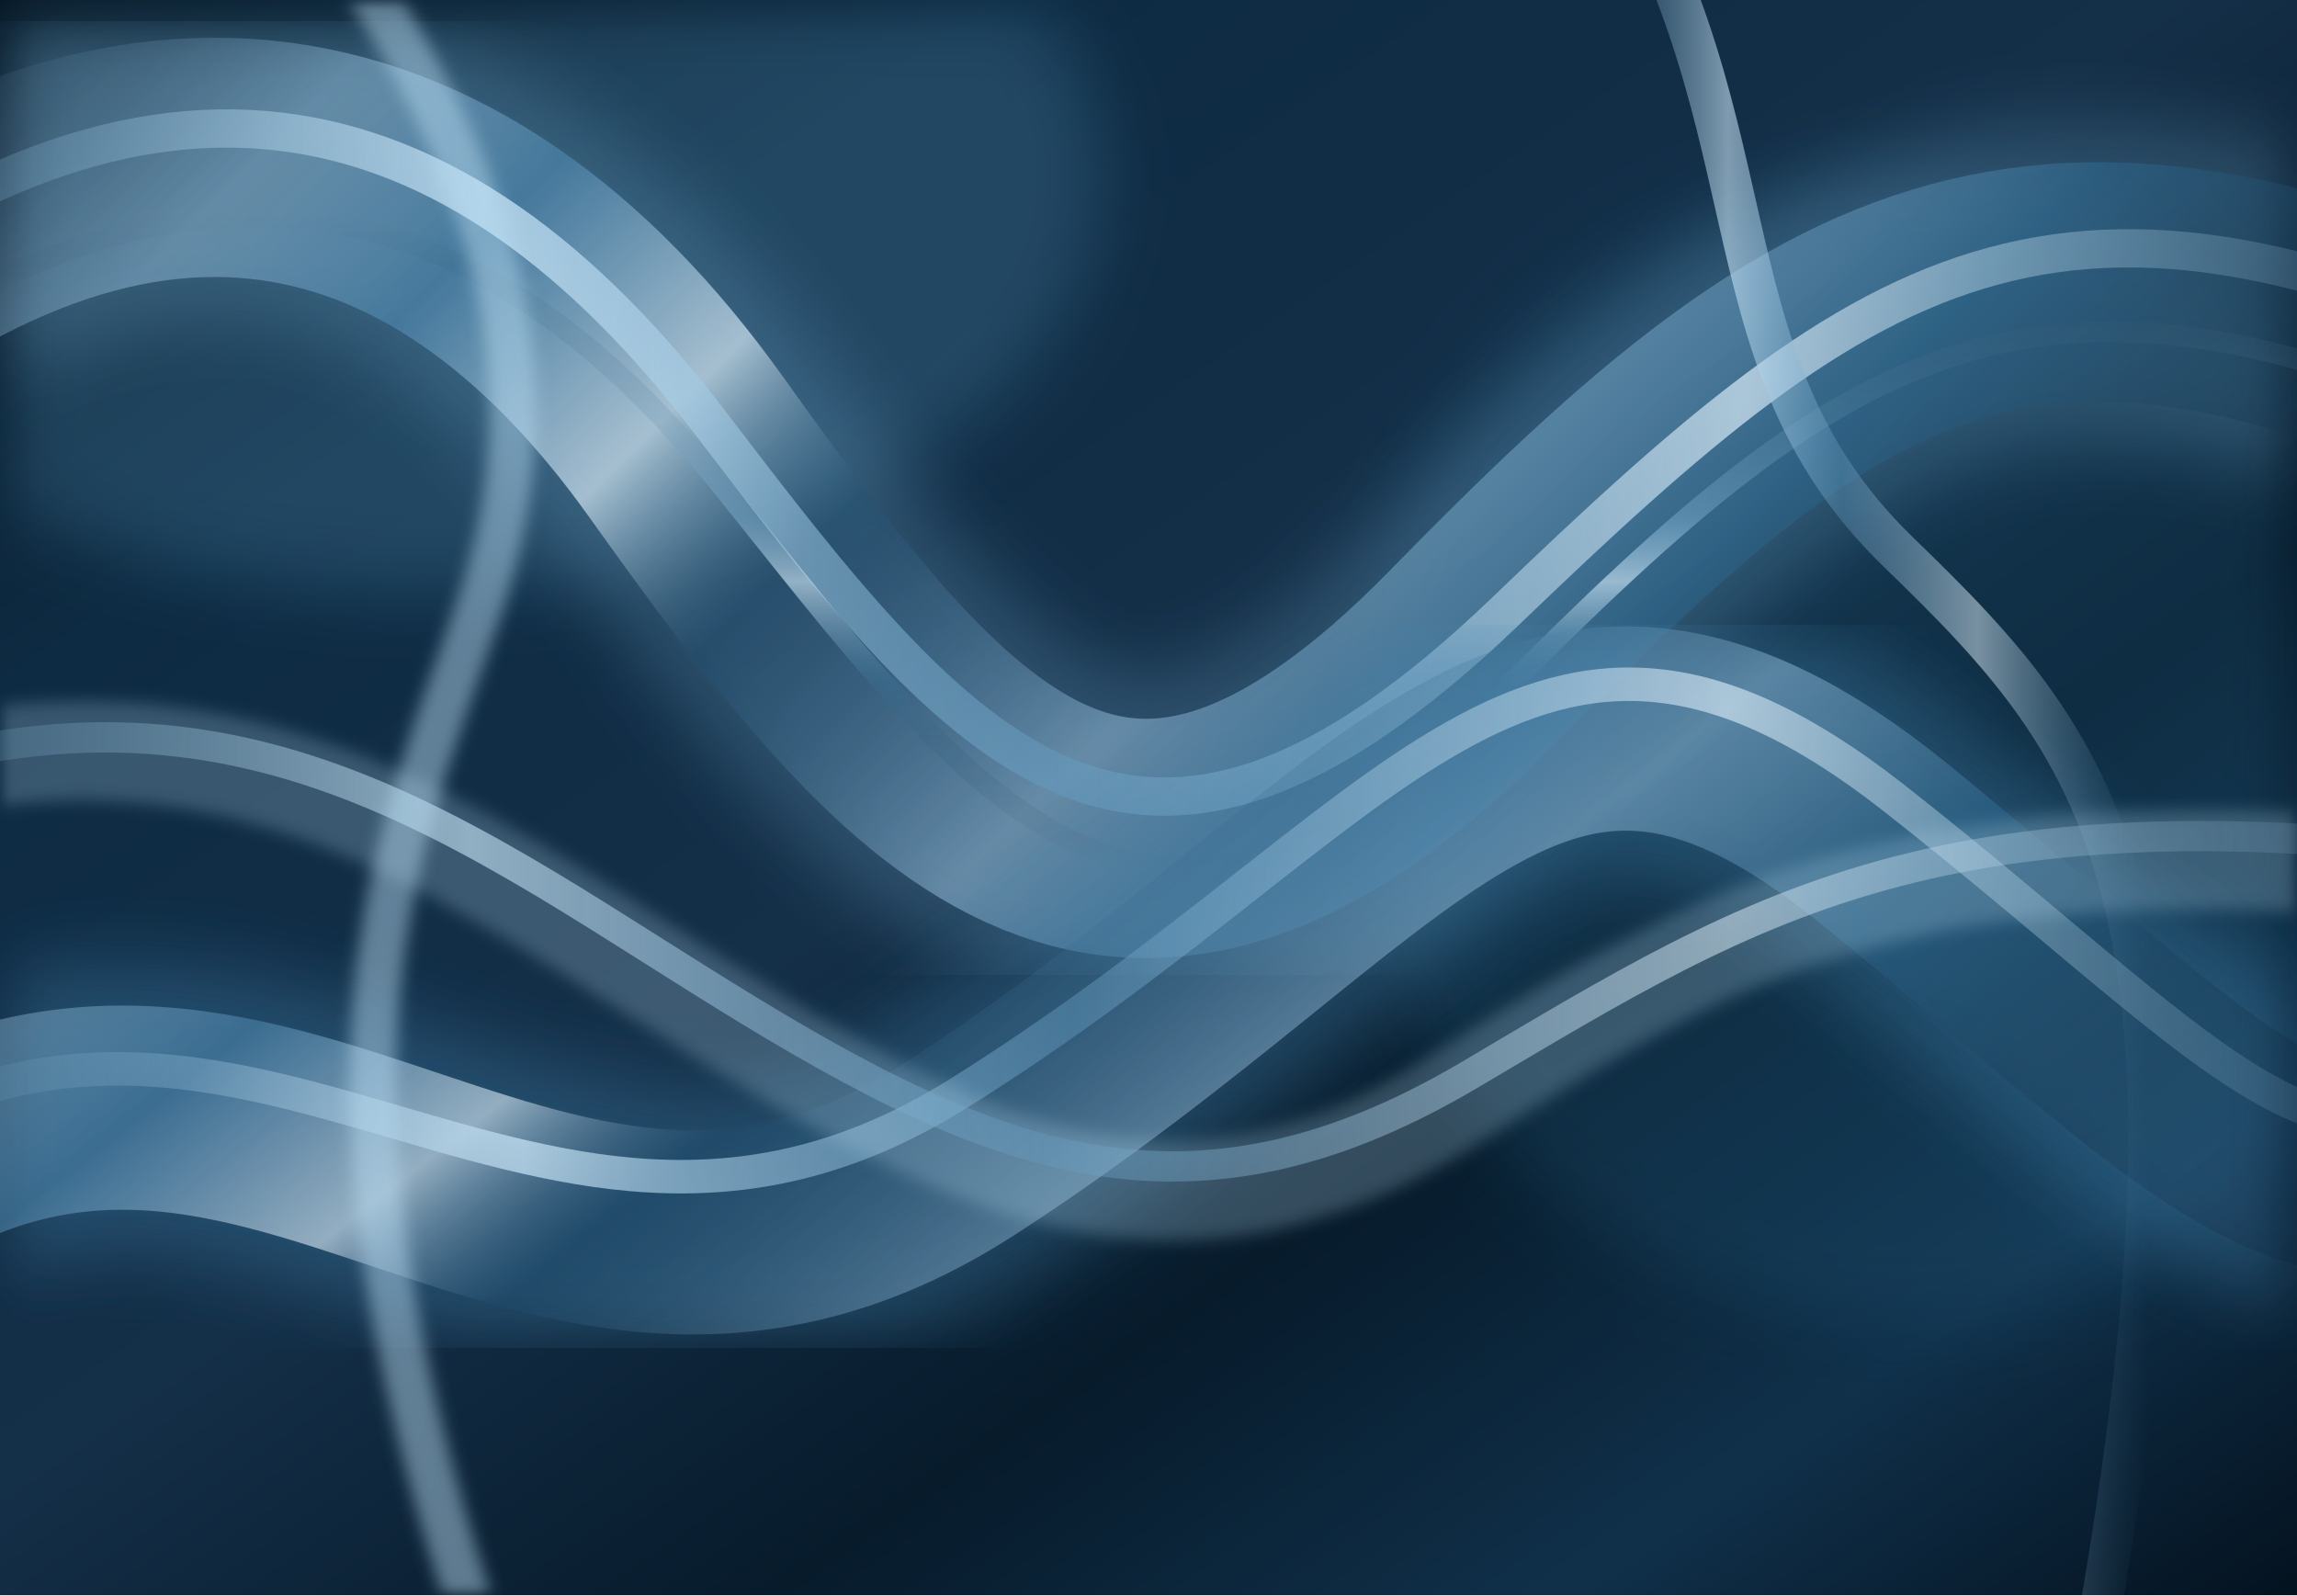
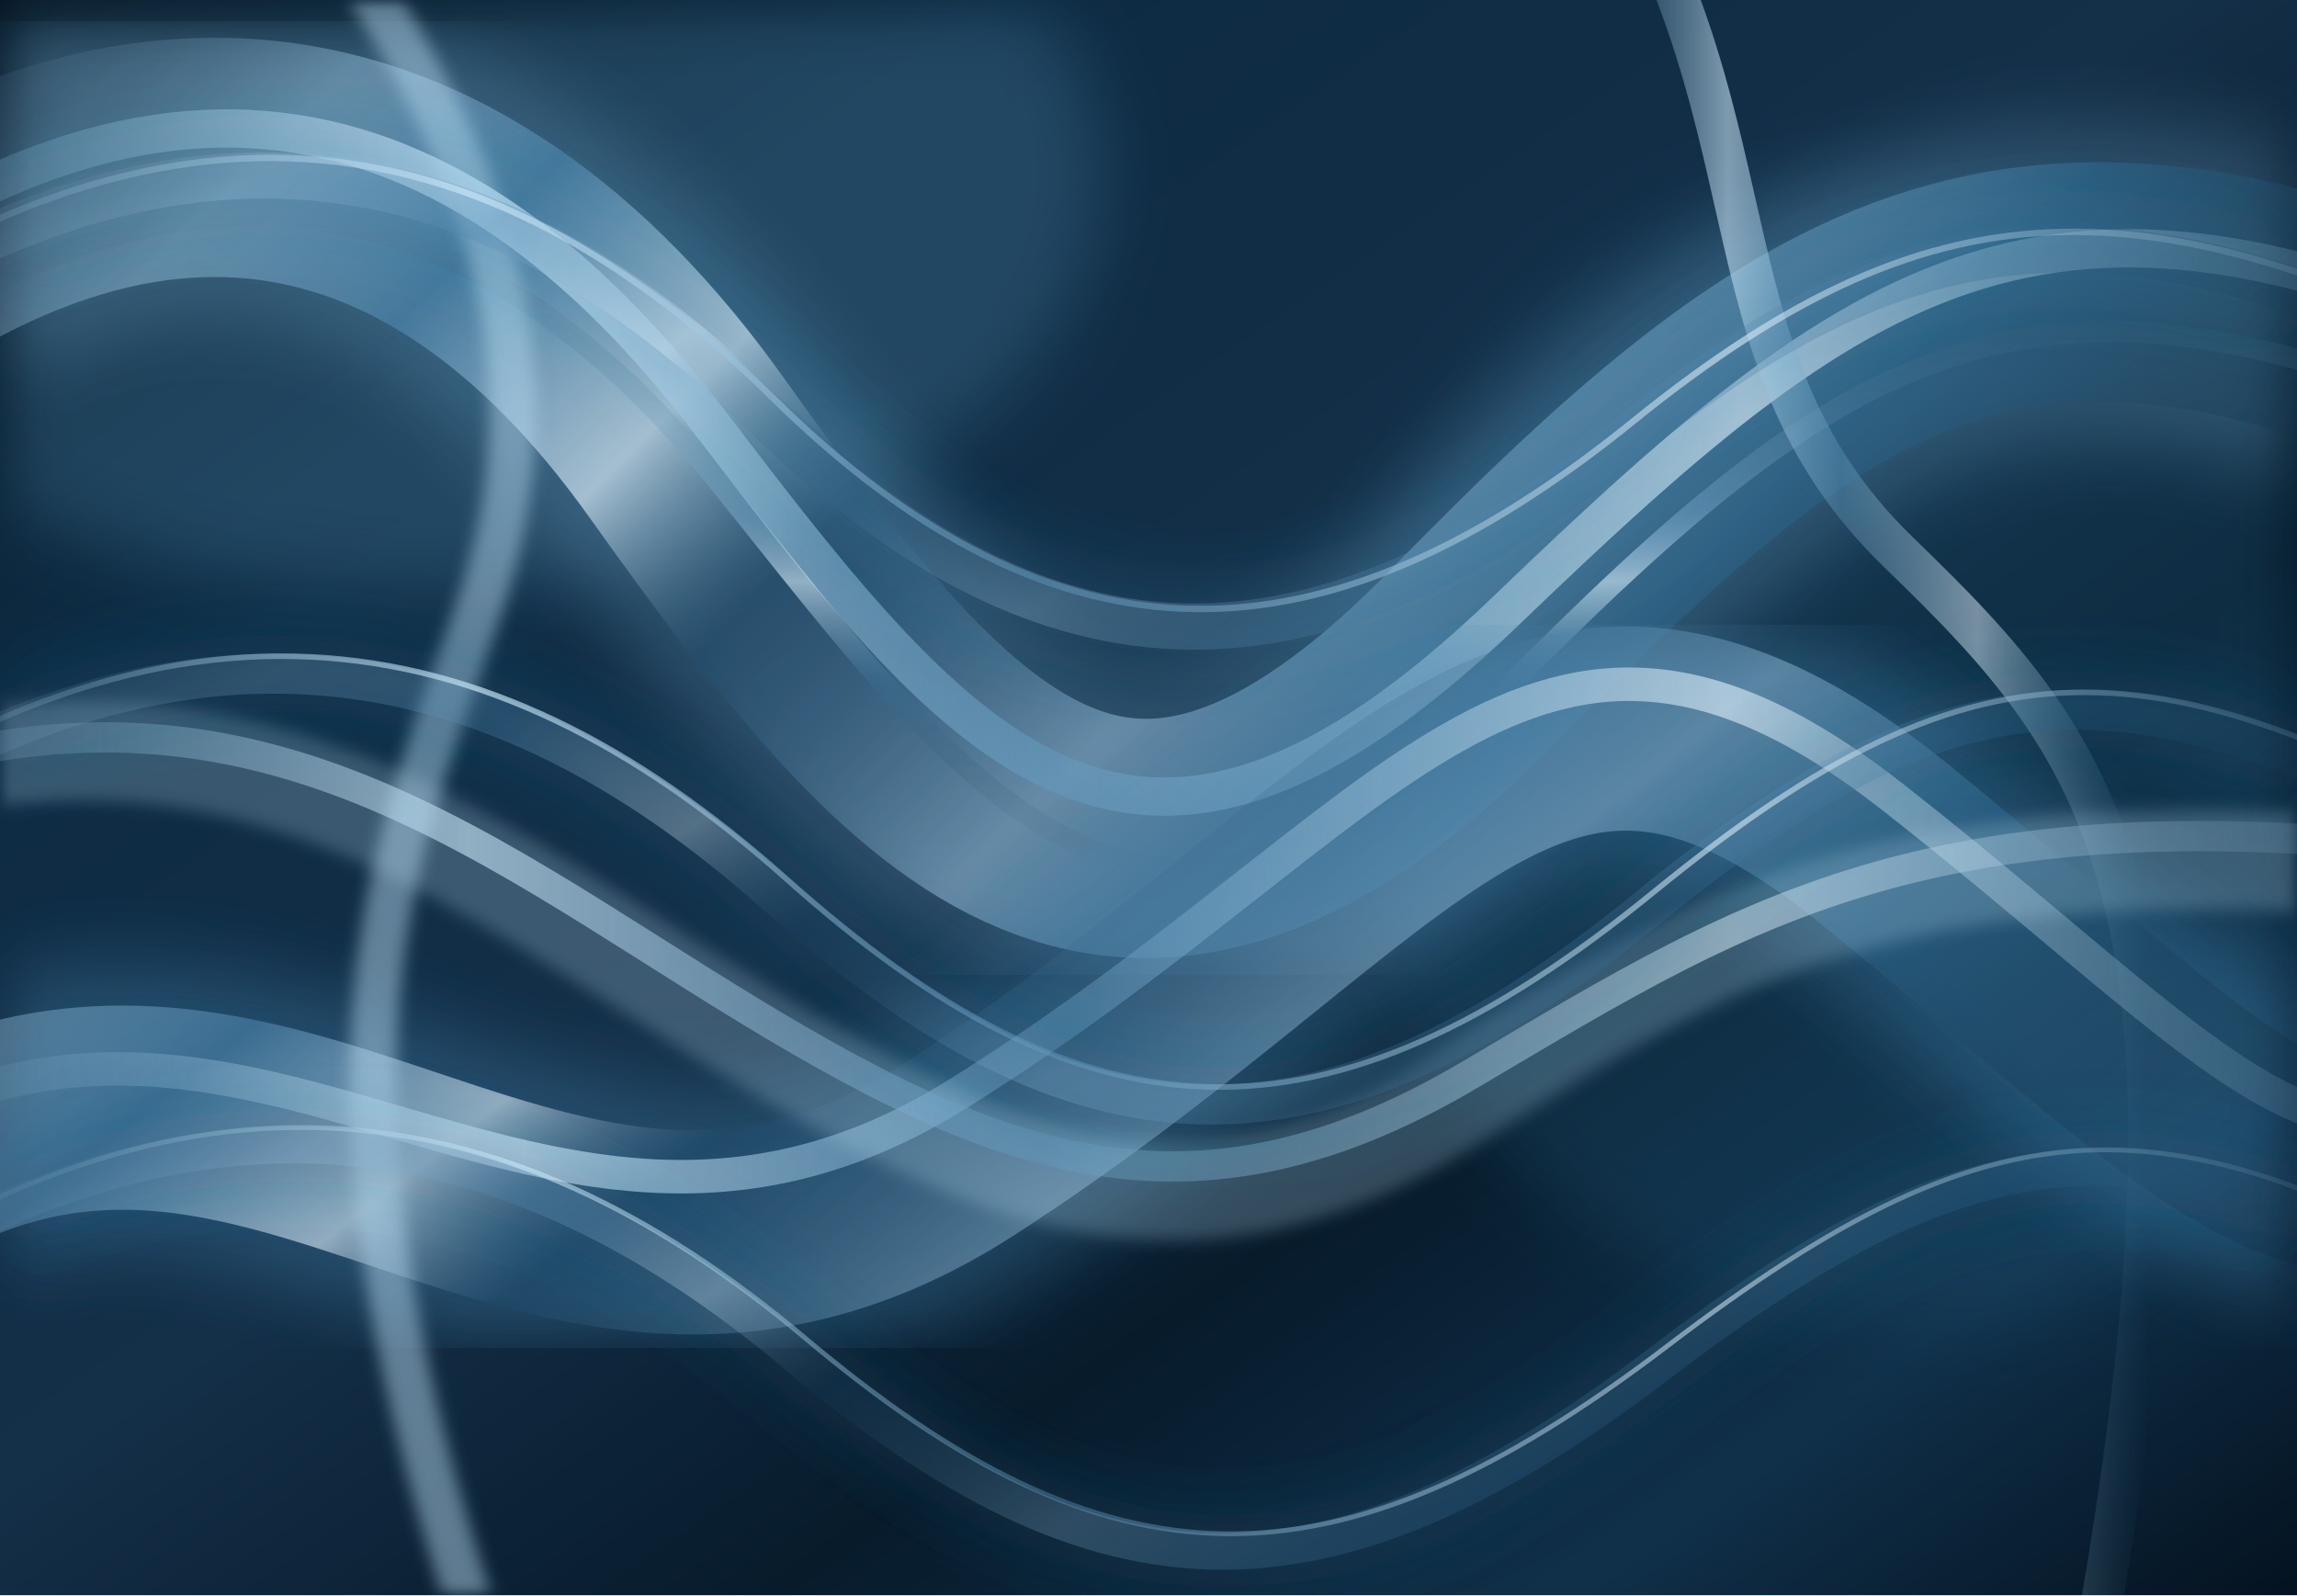
<svg xmlns="http://www.w3.org/2000/svg" viewBox="0 0 1440 1000" preserveAspectRatio="xMidYMid slice">
  <defs>
    <linearGradient id="base" x1="0" y1="0" x2="1" y2="1">
      <stop offset="0" stop-color="#061725" />
      <stop offset=".22" stop-color="#0d2b43" />
      <stop offset=".47" stop-color="#142f48" />
      <stop offset=".67" stop-color="#071b2b" />
      <stop offset=".84" stop-color="#10304a" />
      <stop offset="1" stop-color="#04121f" />
    </linearGradient>
    <linearGradient id="silk" x1="0" y1="0" x2="1" y2=".24">
      <stop offset="0" stop-color="#152f45" stop-opacity=".12" />
      <stop offset=".18" stop-color="#a8d2ef" stop-opacity=".44" />
      <stop offset=".28" stop-color="#4e88b0" stop-opacity=".68" />
      <stop offset=".4" stop-color="#e0f1fc" stop-opacity=".72" />
      <stop offset=".49" stop-color="#194e73" stop-opacity=".25" />
      <stop offset=".65" stop-color="#9fc9e7" stop-opacity=".54" />
      <stop offset=".79" stop-color="#2e6b93" stop-opacity=".58" />
      <stop offset="1" stop-color="#061725" stop-opacity=".18" />
    </linearGradient>
    <linearGradient id="glint" x1="0" y1="0" x2="1" y2="0">
      <stop offset="0" stop-color="#4f86a9" stop-opacity="0" />
      <stop offset=".26" stop-color="#c8e5f7" stop-opacity=".9" />
      <stop offset=".46" stop-color="#639bc0" stop-opacity=".55" />
      <stop offset=".7" stop-color="#e0f1fc" stop-opacity=".76" />
      <stop offset="1" stop-color="#4e86a9" stop-opacity="0" />
    </linearGradient>
    <linearGradient id="edge" x1="0" y1="0" x2="0" y2="1">
      <stop offset="0" stop-color="#112e45" stop-opacity="0" />
      <stop offset=".46" stop-color="#8fc2e3" stop-opacity=".5" />
      <stop offset=".56" stop-color="#d3ecfb" stop-opacity=".84" />
      <stop offset=".72" stop-color="#38779f" stop-opacity=".3" />
      <stop offset="1" stop-color="#061725" stop-opacity="0" />
    </linearGradient>
    <filter id="soft" x="-20%" y="-20%" width="140%" height="140%">
      <feGaussianBlur stdDeviation="22" />
    </filter>
    <filter id="fine" x="-20%" y="-20%" width="140%" height="140%">
      <feGaussianBlur stdDeviation="5" />
    </filter>
  </defs>
  <rect width="1440" height="1000" fill="url(#base)" />
  <ellipse cx="260" cy="110" rx="430" ry="260" fill="#5e9ec5" opacity=".24" filter="url(#soft)" />
  <ellipse cx="1190" cy="470" rx="340" ry="360" fill="#225d81" opacity=".27" filter="url(#soft)" />
  <path d="M-180 250 C70 20 280 70 430 280 S700 640 925 410 S1280 95 1620 270" fill="none" stroke="#74aed2" stroke-opacity=".26" stroke-width="202" filter="url(#soft)" />
  <path d="M-180 250 C70 20 280 70 430 280 S700 640 925 410 S1280 95 1620 270" fill="none" stroke="url(#silk)" stroke-width="150" stroke-linecap="round" opacity=".9" />
  <path d="M-170 226 C90 0 286 56 446 266 S712 606 944 383 S1296 74 1638 249" fill="none" stroke="url(#glint)" stroke-width="24" stroke-linecap="round" opacity=".88" />
  <path d="M-155 280 C105 56 300 115 452 304 S716 662 940 436 S1284 131 1616 295" fill="none" stroke="url(#edge)" stroke-width="13" stroke-linecap="round" opacity=".74" />
  <path d="M-130 780 C150 540 324 900 602 720 S960 350 1180 528 S1485 830 1620 642" fill="none" stroke="#4489b5" stroke-opacity=".34" stroke-width="182" filter="url(#soft)" />
  <path d="M-130 780 C150 540 324 900 602 720 S960 350 1180 528 S1485 830 1620 642" fill="none" stroke="url(#silk)" stroke-width="128" stroke-linecap="round" opacity=".82" />
  <path d="M-136 752 C140 526 324 858 600 686 S960 322 1187 500 S1480 794 1617 612" fill="none" stroke="url(#glint)" stroke-width="21" stroke-linecap="round" opacity=".8" />
  <path d="M-190 530 C100 398 255 512 432 624 S740 800 914 688 S1215 500 1635 560" fill="none" stroke="#b9dcf2" stroke-opacity=".25" stroke-width="62" filter="url(#fine)" />
  <path d="M-160 520 C110 390 264 505 438 614 S738 782 921 674 S1223 485 1610 544" fill="none" stroke="url(#glint)" stroke-width="19" stroke-linecap="round" opacity=".68" />
  <path d="M165 -100 C305 80 354 225 300 382 S174 680 320 1080" fill="none" stroke="#b7dbf1" stroke-opacity=".48" stroke-width="29" filter="url(#fine)" />
  <path d="M990 -120 C1120 70 1060 220 1190 346 S1405 568 1300 1100" fill="none" stroke="url(#glint)" stroke-width="26" stroke-linecap="round" opacity=".66" />
+   <g id="satin-crease-detail" fill="none" stroke-linecap="round" stroke-linejoin="round">
+     <path d="M-170 250 C95 42 300 83 480 260 S826 432 1020 275 S1350 120 1615 262" stroke="#367aa2" stroke-opacity=".23" stroke-width="52" filter="url(#soft)" />
+     <path d="M-170 250 C95 42 300 83 480 260 S826 432 1020 275 S1350 120 1615 262" stroke="url(#silk)" stroke-width="29" opacity=".48" />
+     <path d="M-166 239 C98 31 304 72 484 249 S830 421 1024 264 S1354 109 1619 251" stroke="url(#glint)" stroke-width="4" opacity=".78" />
+     <path d="M-160 555 C95 361 300 394 488 562 S825 739 1032 570 S1352 408 1610 563" stroke="#28658a" stroke-opacity=".25" stroke-width="46" filter="url(#soft)" />
+     <path d="M-160 555 C95 361 300 394 488 562 S825 739 1032 570 S1352 408 1610 563" stroke="url(#silk)" stroke-width="25" opacity=".42" />
+     <path d="M-155 544 C100 350 305 383 493 551 S830 728 1037 559 S1357 397 1615 552" stroke="url(#glint)" stroke-width="3.5" opacity=".76" />
+     <path d="M-145 845 C105 660 310 690 500 850 S830 1015 1040 855 S1360 690 1605 845" stroke="#245b7d" stroke-opacity=".24" stroke-width="44" filter="url(#soft)" />
+     <path d="M-145 845 C105 660 310 690 500 850 S830 1015 1040 855 S1360 690 1605 845" stroke="url(#silk)" stroke-width="23" opacity=".40" />
+     <path d="M-140 834 C110 649 315 679 505 839 S835 1004 1045 844 S1365 679 1610 834" stroke="url(#glint)" stroke-width="3" opacity=".70" />
+   </g>
</svg>
